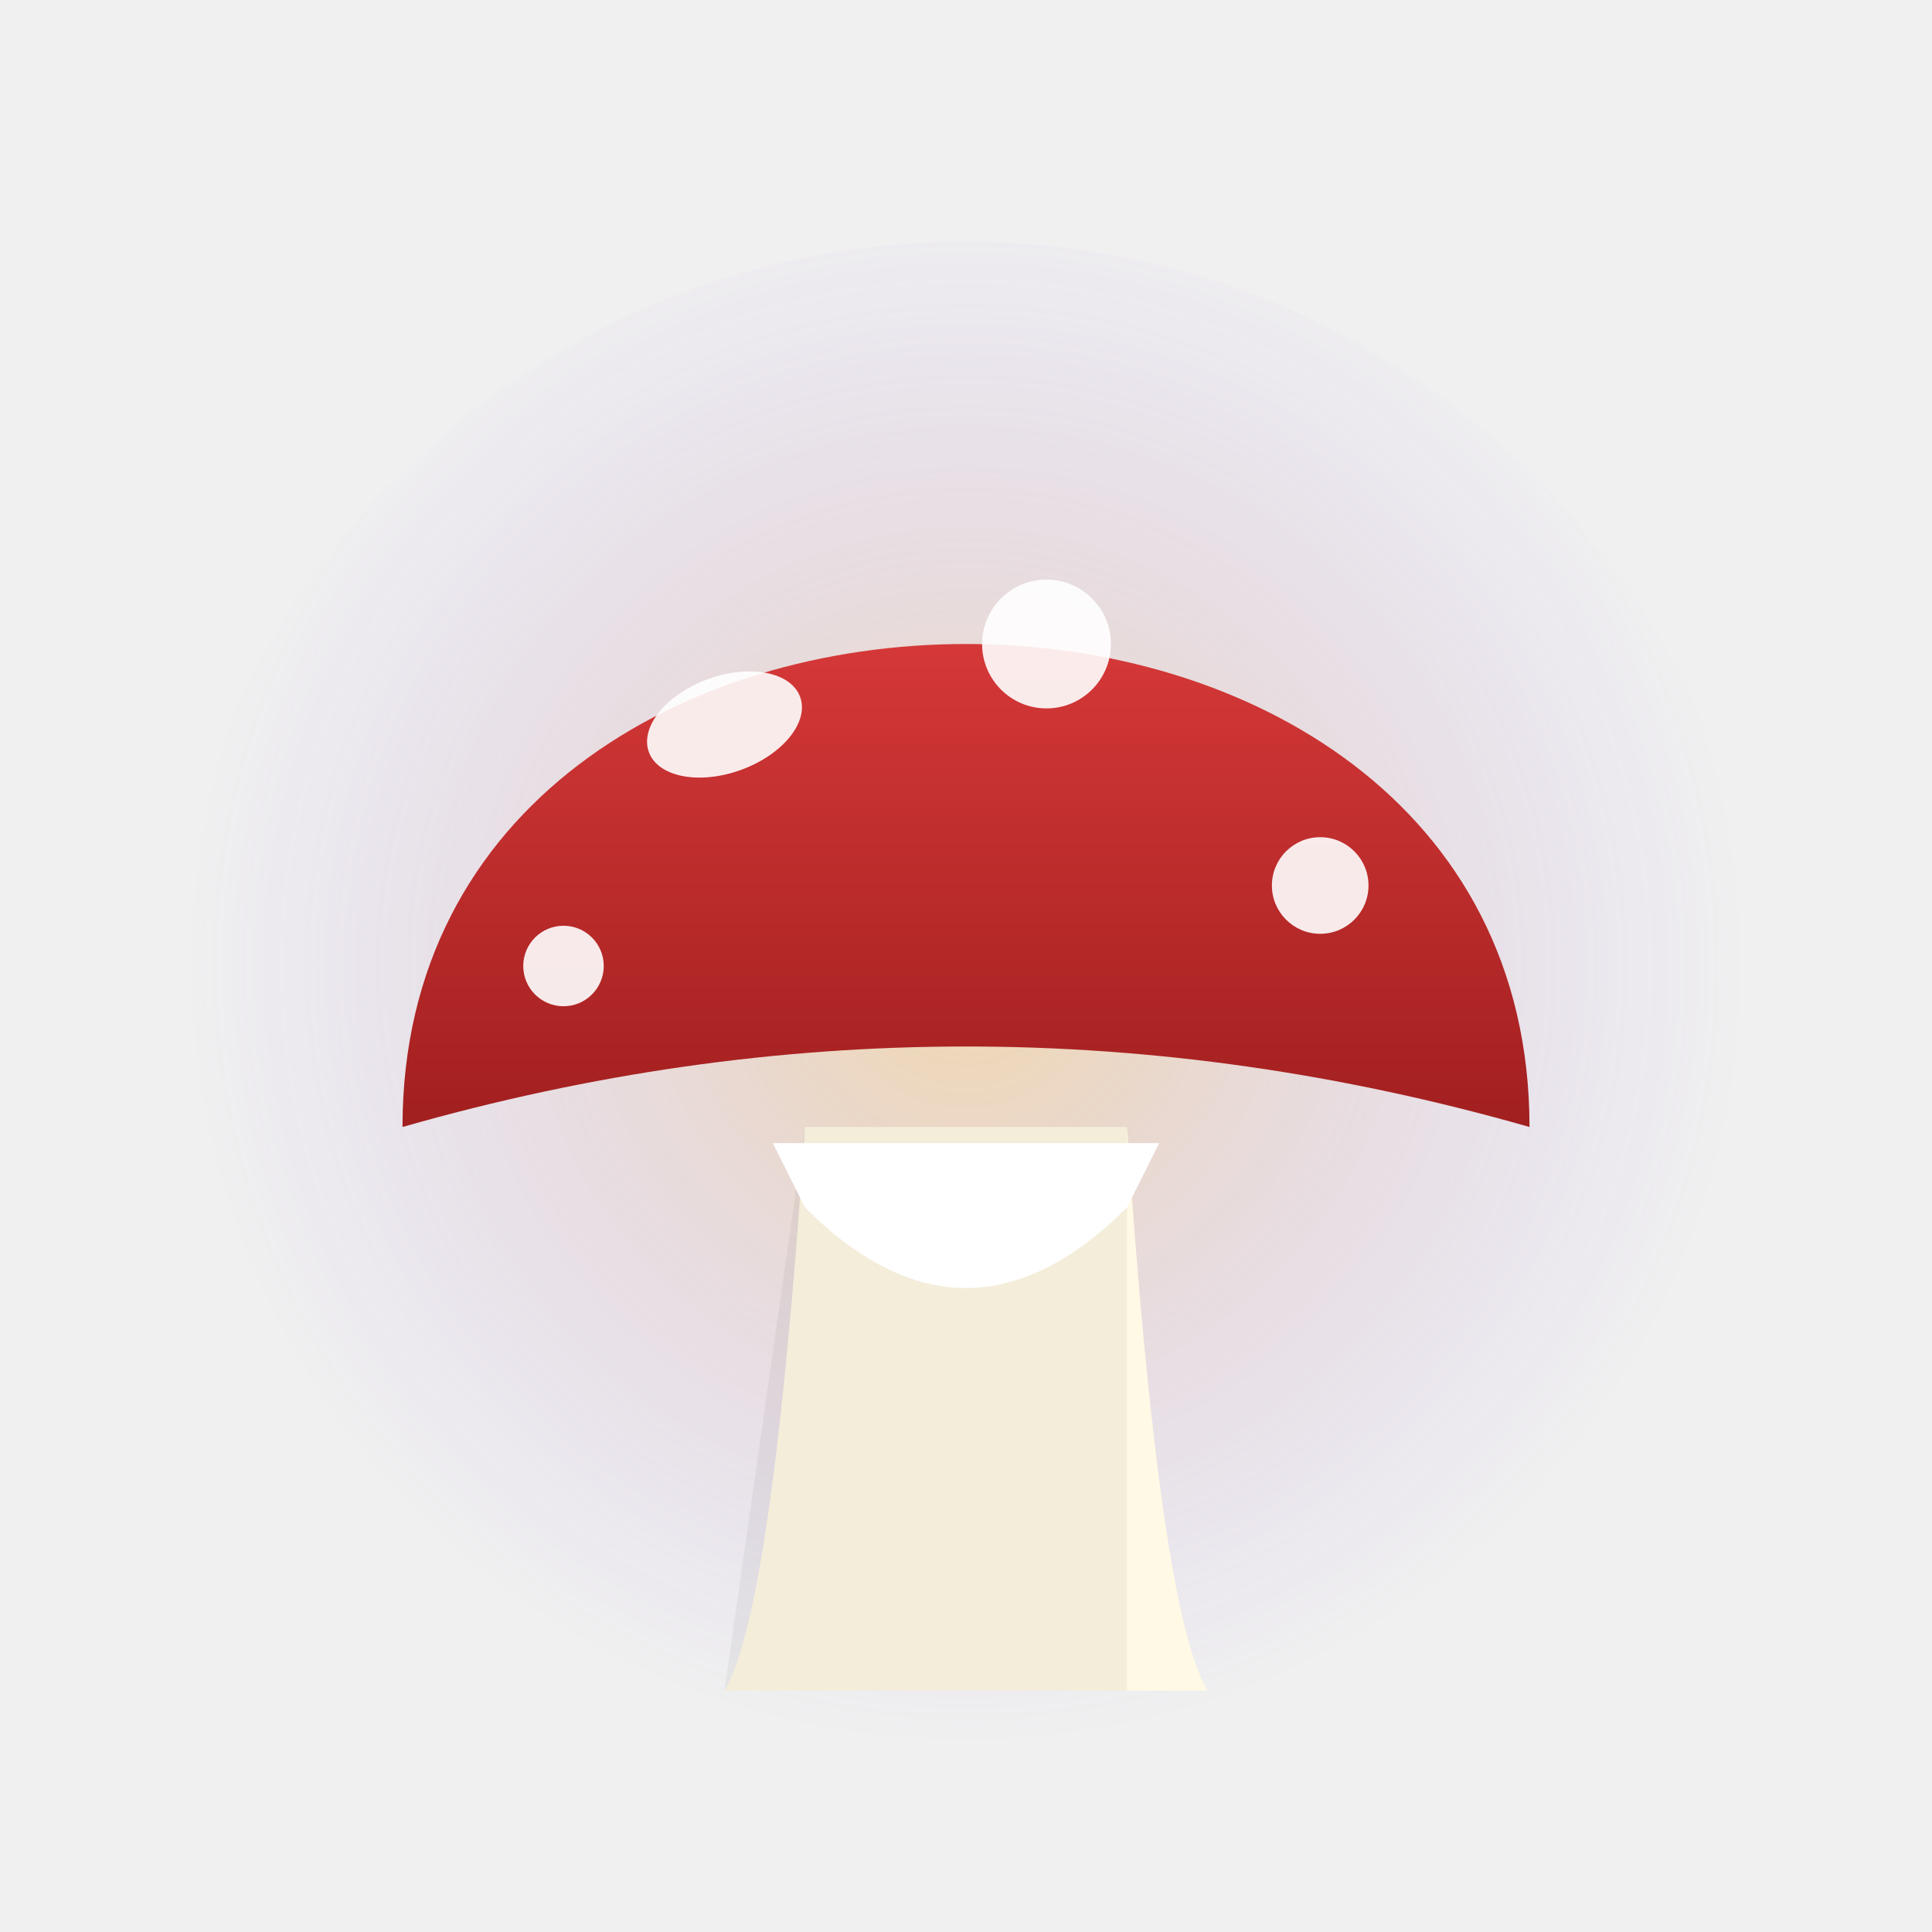
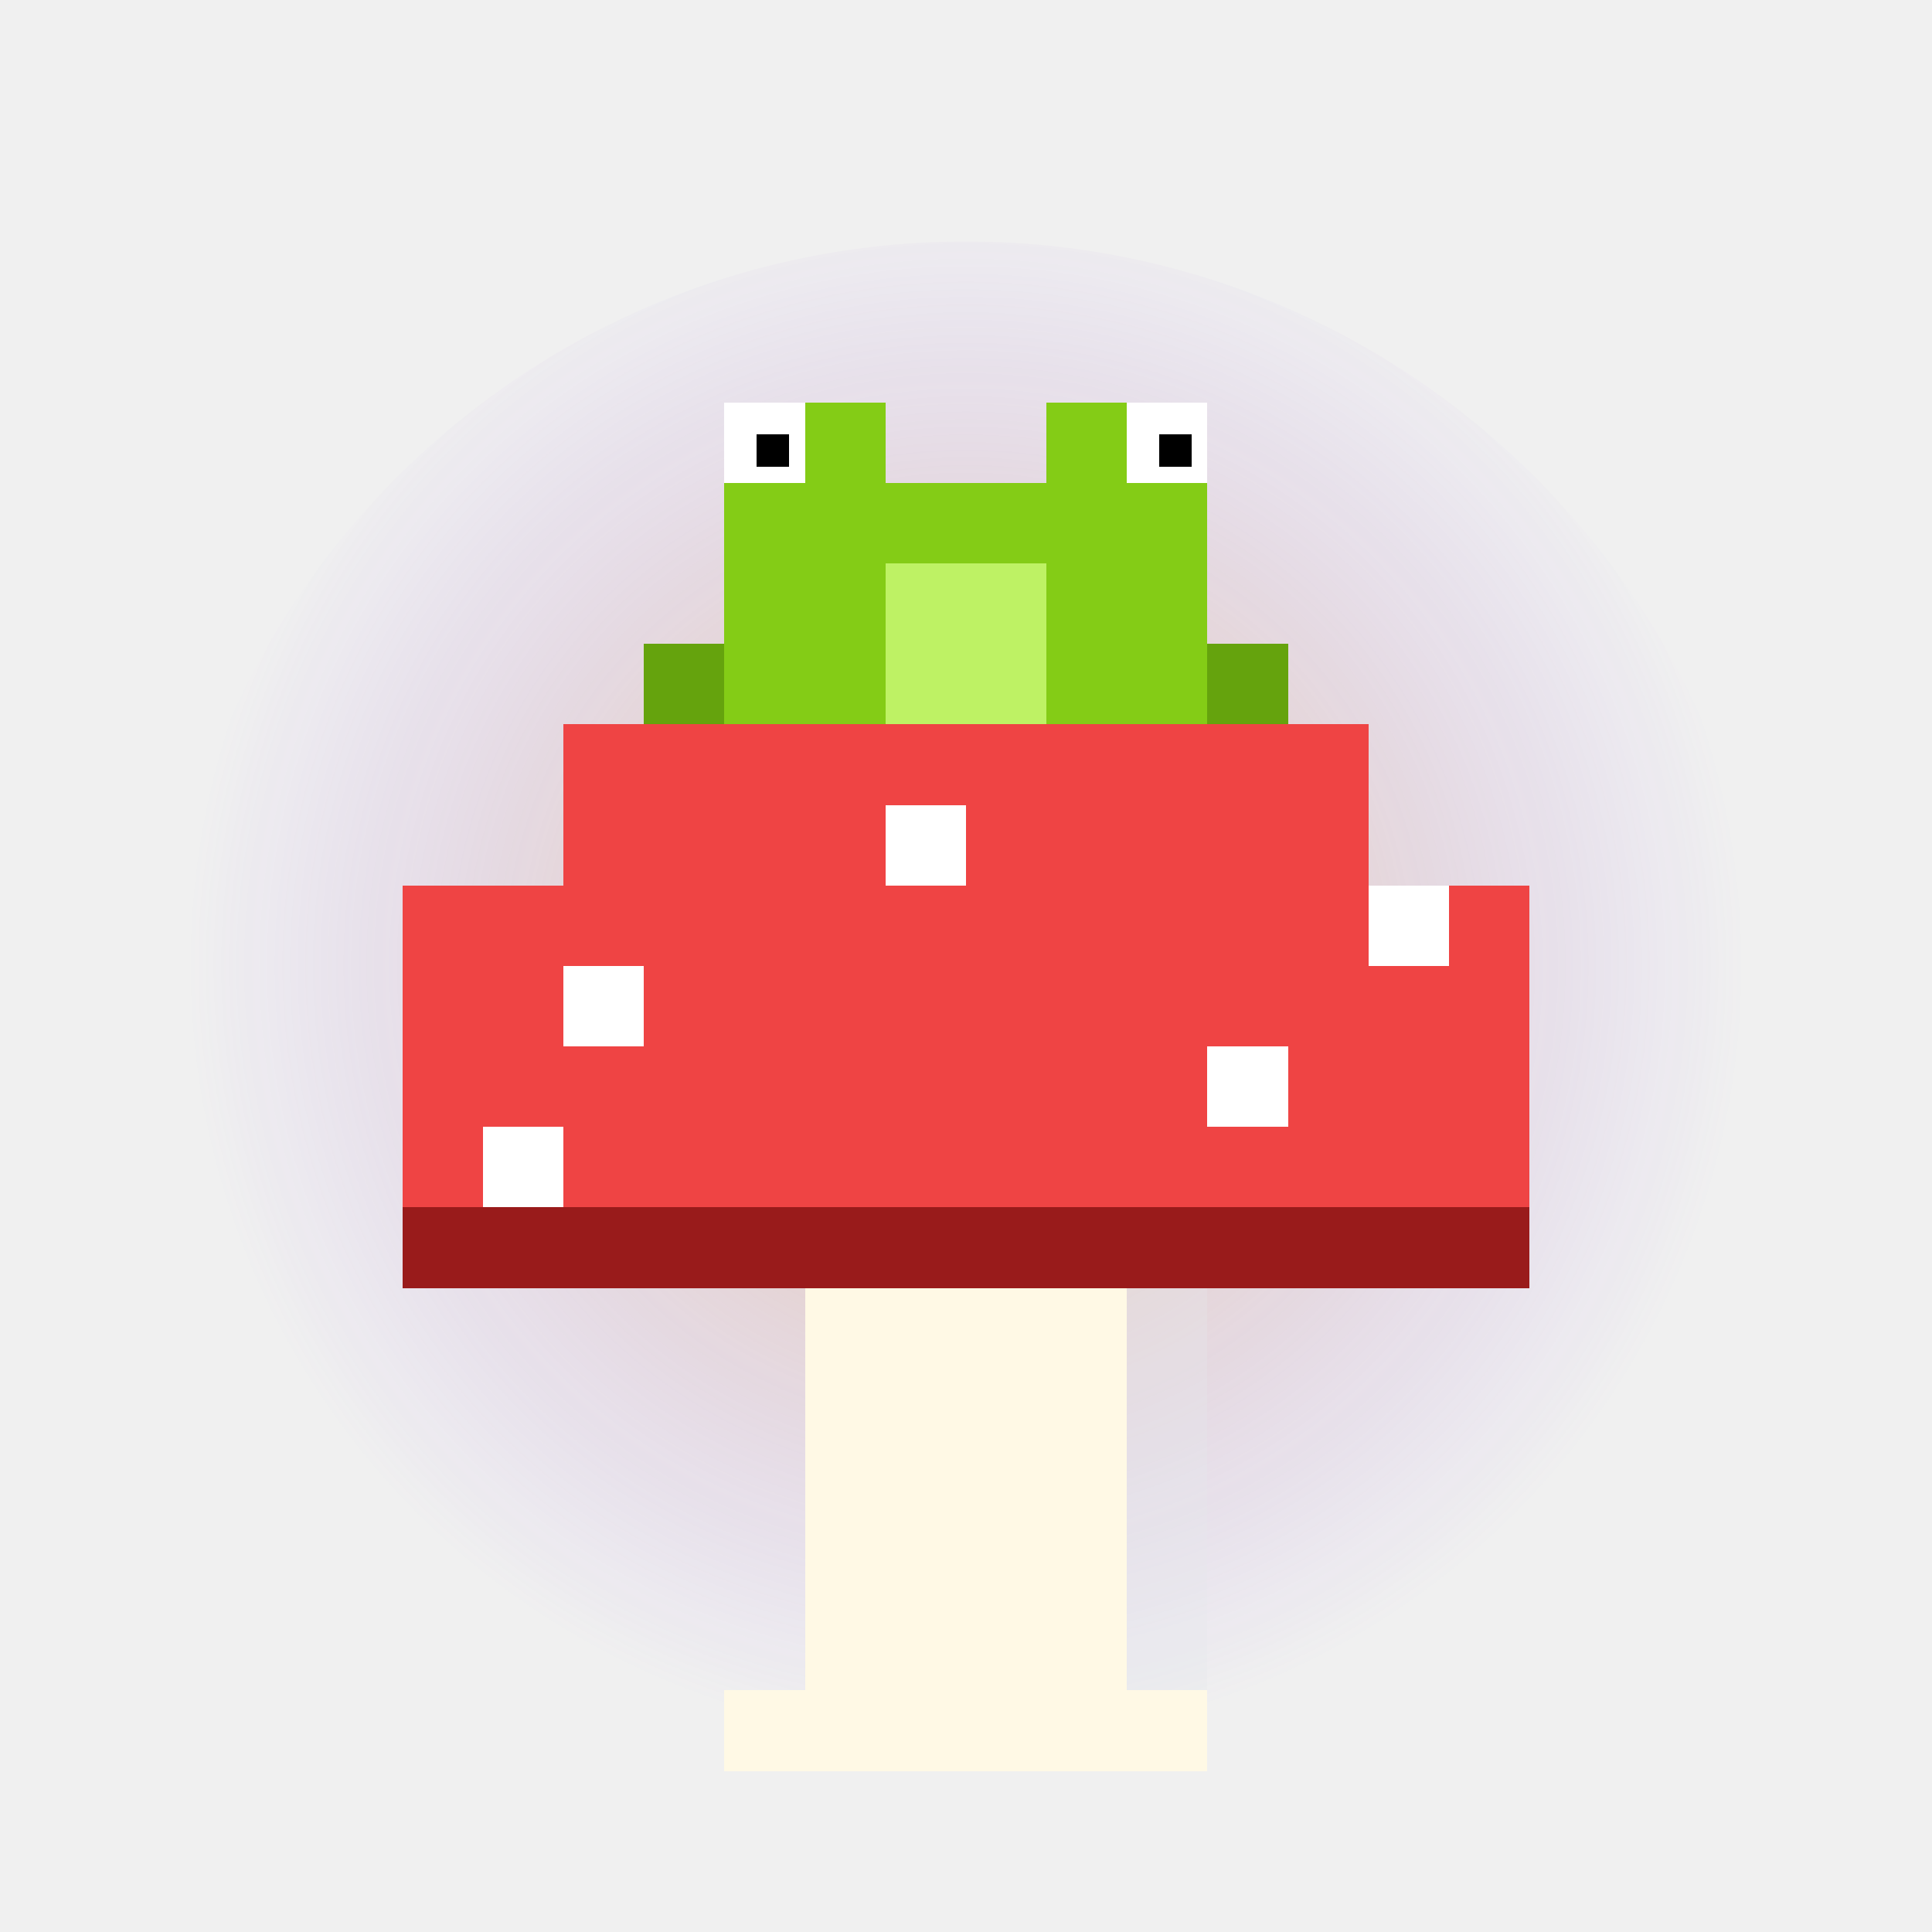
<svg xmlns="http://www.w3.org/2000/svg" width="128" height="128" viewBox="0 0 120 120" fill="none">
  <defs>
-     <linearGradient id="magicCap" x1="60" y1="20" x2="60" y2="70" gradientUnits="userSpaceOnUse">
-       <stop stop-color="#ef4444" />
-       <stop offset="1" stop-color="#991b1b" />
-     </linearGradient>
    <radialGradient id="goldAura" cx="0" cy="0" r="1" gradientUnits="userSpaceOnUse" gradientTransform="translate(60 60) rotate(90) scale(60)">
-       <stop stop-color="#F59E0B" stop-opacity="0.3" />
+       <stop stop-color="#F59E0B" stop-opacity="0.4" />
      <stop offset="0.8" stop-color="#7C3AED" stop-opacity="0" />
    </radialGradient>
  </defs>
  <circle cx="60" cy="65" r="50" fill="url(#goldAura)" />
-   <g transform="translate(0, 5)">
-     <path d="M 50 65 Q 48 95 45 100 L 75 100 Q 72 95 70 65" fill="#FFF9E5" />
-     <path d="M 50 65 L 70 65 L 70 100 L 45 100 Z" fill="rgba(0,0,0,0.05)" />
-     <path d="M 50 70 Q 60 80 70 70 L 72 66 L 48 66 Z" fill="#FFF" />
-     <g>
-       <path d="M 25 65 C 25 25, 95 25, 95 65 Q 60 55 25 65 Z" fill="url(#magicCap)" />
-       <g fill="#FFFFFF" fill-opacity="0.9">
-         <ellipse cx="45" cy="40" rx="5" ry="3" transform="rotate(-20 45 40)" />
-         <circle cx="65" cy="35" r="4" />
-         <circle cx="82" cy="50" r="3" />
-         <circle cx="35" cy="55" r="2.5" />
-       </g>
-     </g>
+   <g shape-rendering="crispEdges" transform="translate(0, 5)">
+     <path d="M50 70 H70 V100 H50 Z" fill="#FFF9E5" />
+     <path d="M45 100 H75 V105 H45 Z" fill="#FFF9E5" />
+     <path d="M70 70 H75 V100 H70 Z" fill="#E5E7EB" opacity="0.3" />
+     <path d="M25 70 H95 V50 H85 V40 H35 V50 H25 Z" fill="#ef4444" />
+     <path d="M25 70 H95 V75 H25 Z" fill="#991b1b" />
+     <rect x="35" y="55" width="5" height="5" fill="white" />
+     <rect x="75" y="60" width="5" height="5" fill="white" />
+     <rect x="55" y="45" width="5" height="5" fill="white" />
+     <rect x="85" y="50" width="5" height="5" fill="white" />
+     <rect x="30" y="65" width="5" height="5" fill="white" />
+     <path d="M45 40 H75 V25 H45 Z" fill="#84cc16" />
+     <rect x="40" y="35" width="5" height="5" fill="#65a30d" />
+     <rect x="75" y="35" width="5" height="5" fill="#65a30d" />
+     <rect x="45" y="20" width="10" height="5" fill="#84cc16" />
+     <rect x="65" y="20" width="10" height="5" fill="#84cc16" />
+     <rect x="45" y="20" width="5" height="5" fill="white" />
+     <rect x="47" y="22" width="2" height="2" fill="black" />
+     <rect x="70" y="20" width="5" height="5" fill="white" />
+     <rect x="72" y="22" width="2" height="2" fill="black" />
+     <rect x="55" y="30" width="10" height="10" fill="#bef264" />
  </g>
</svg>
